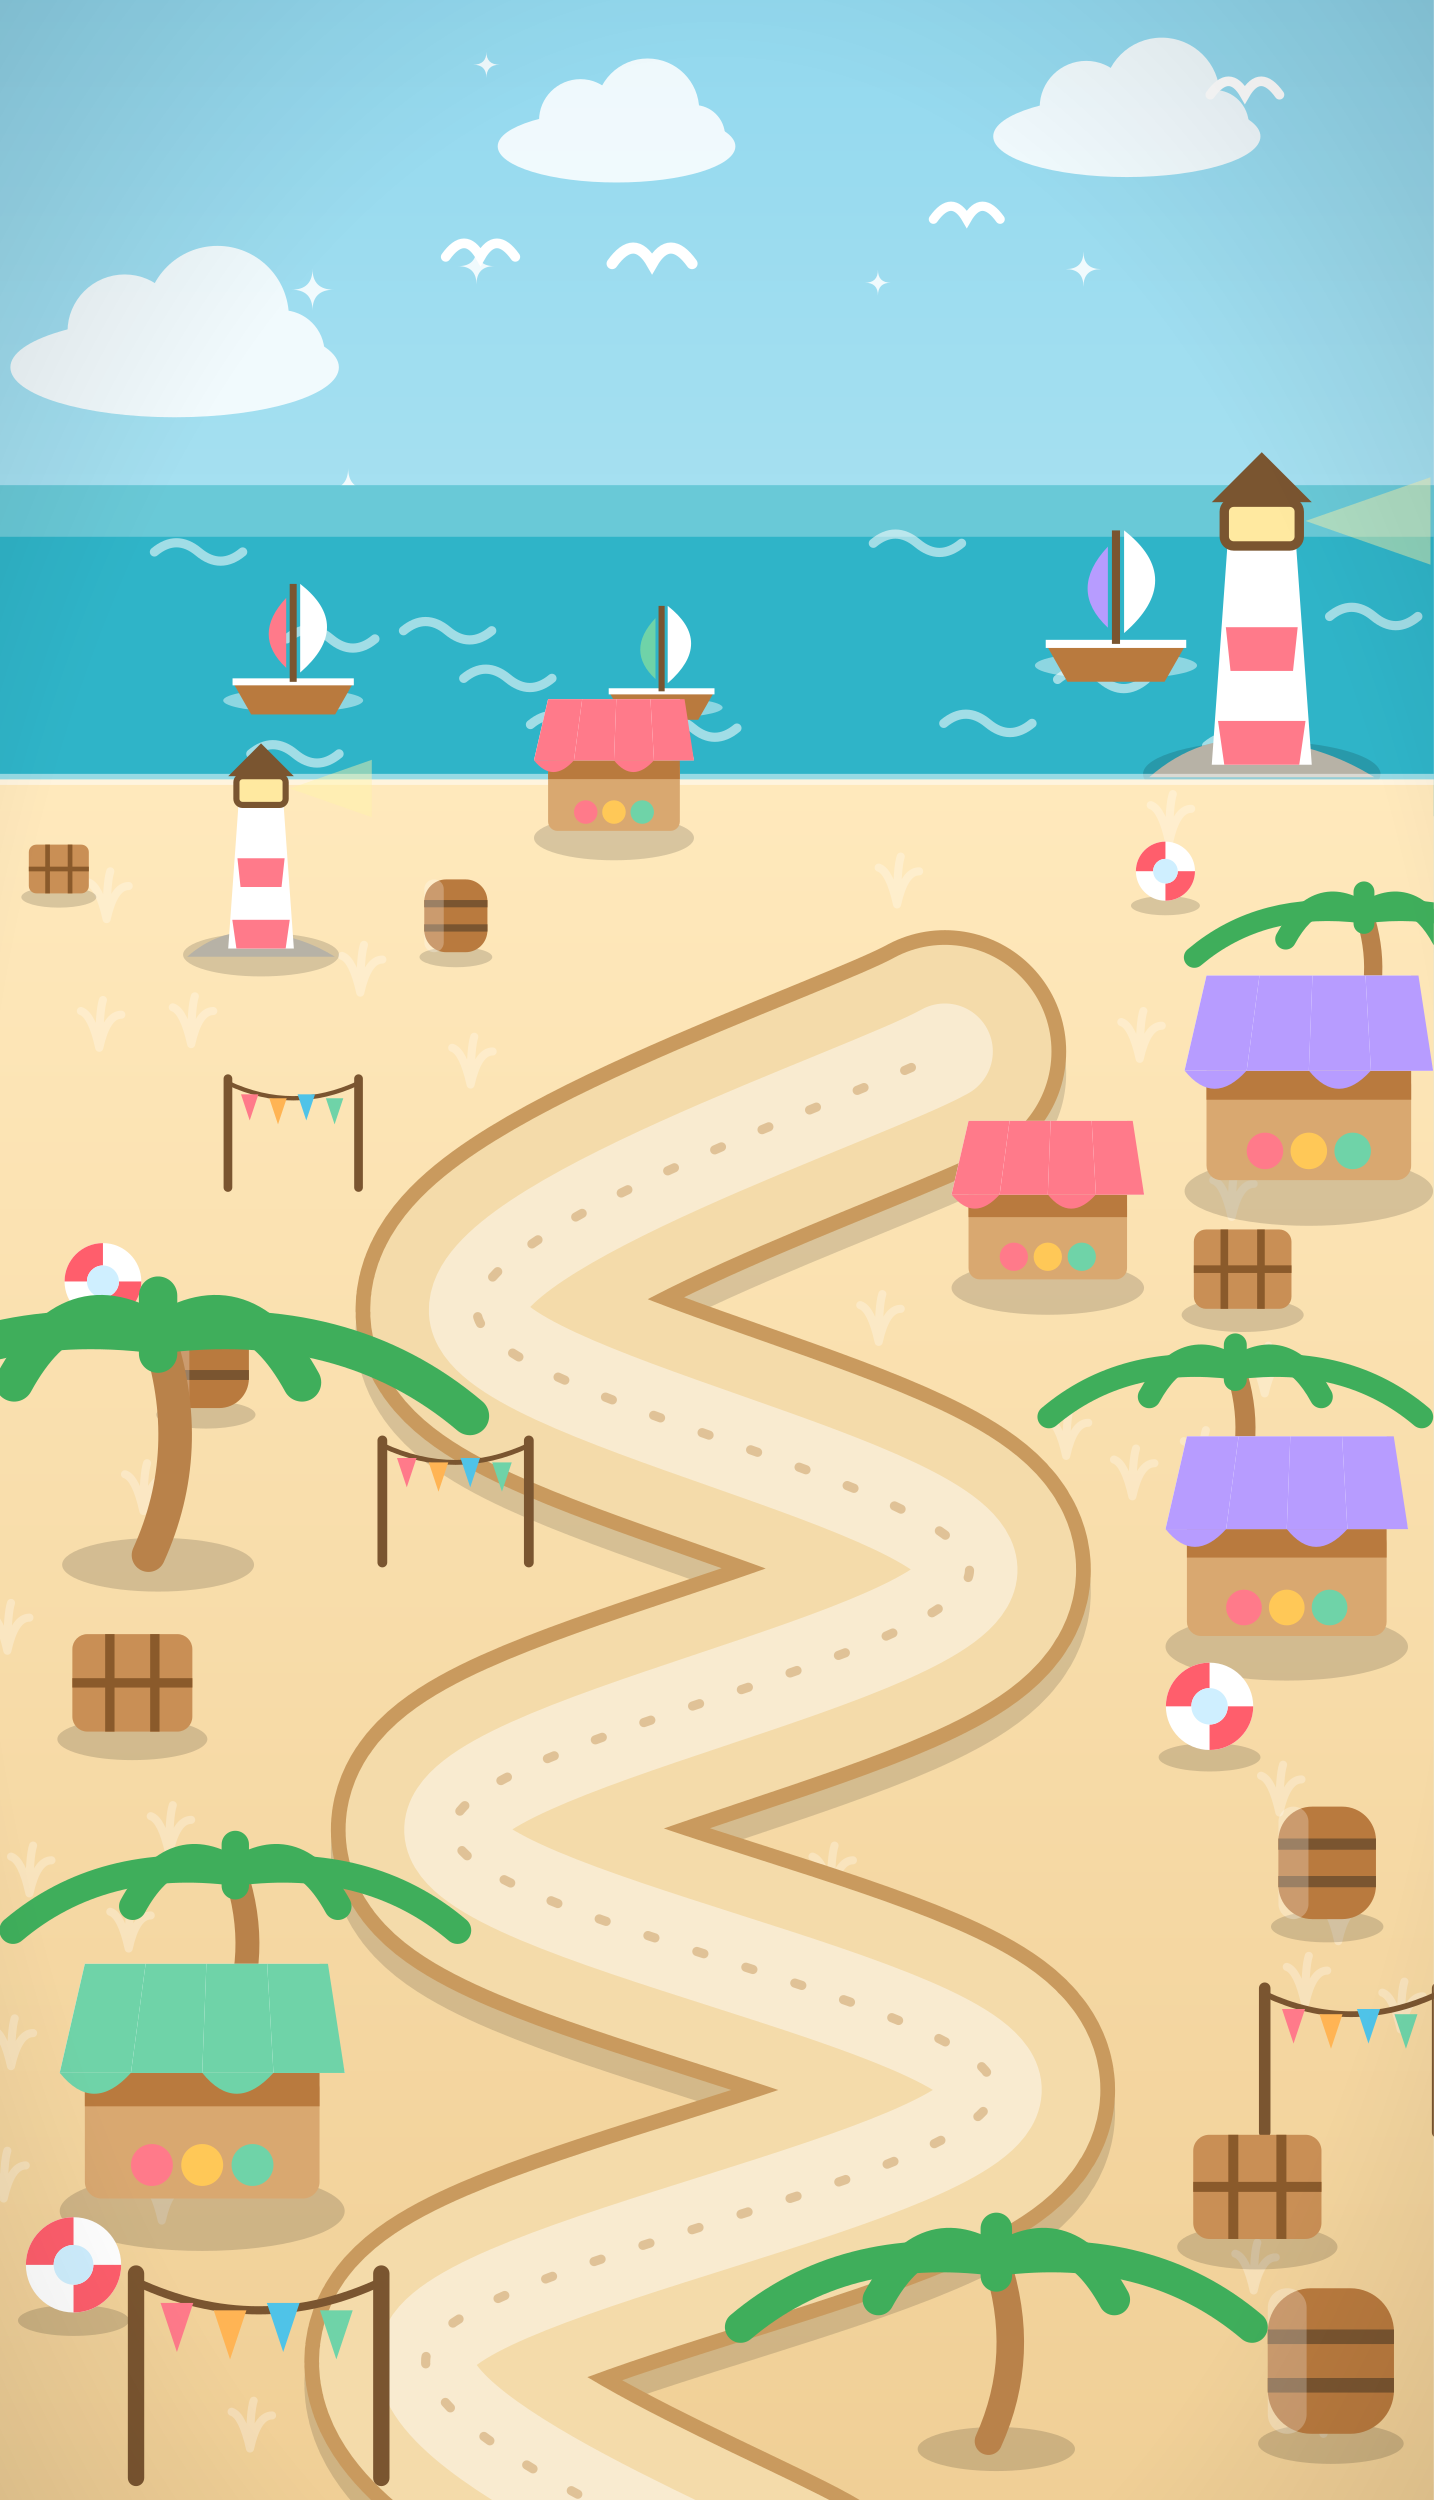
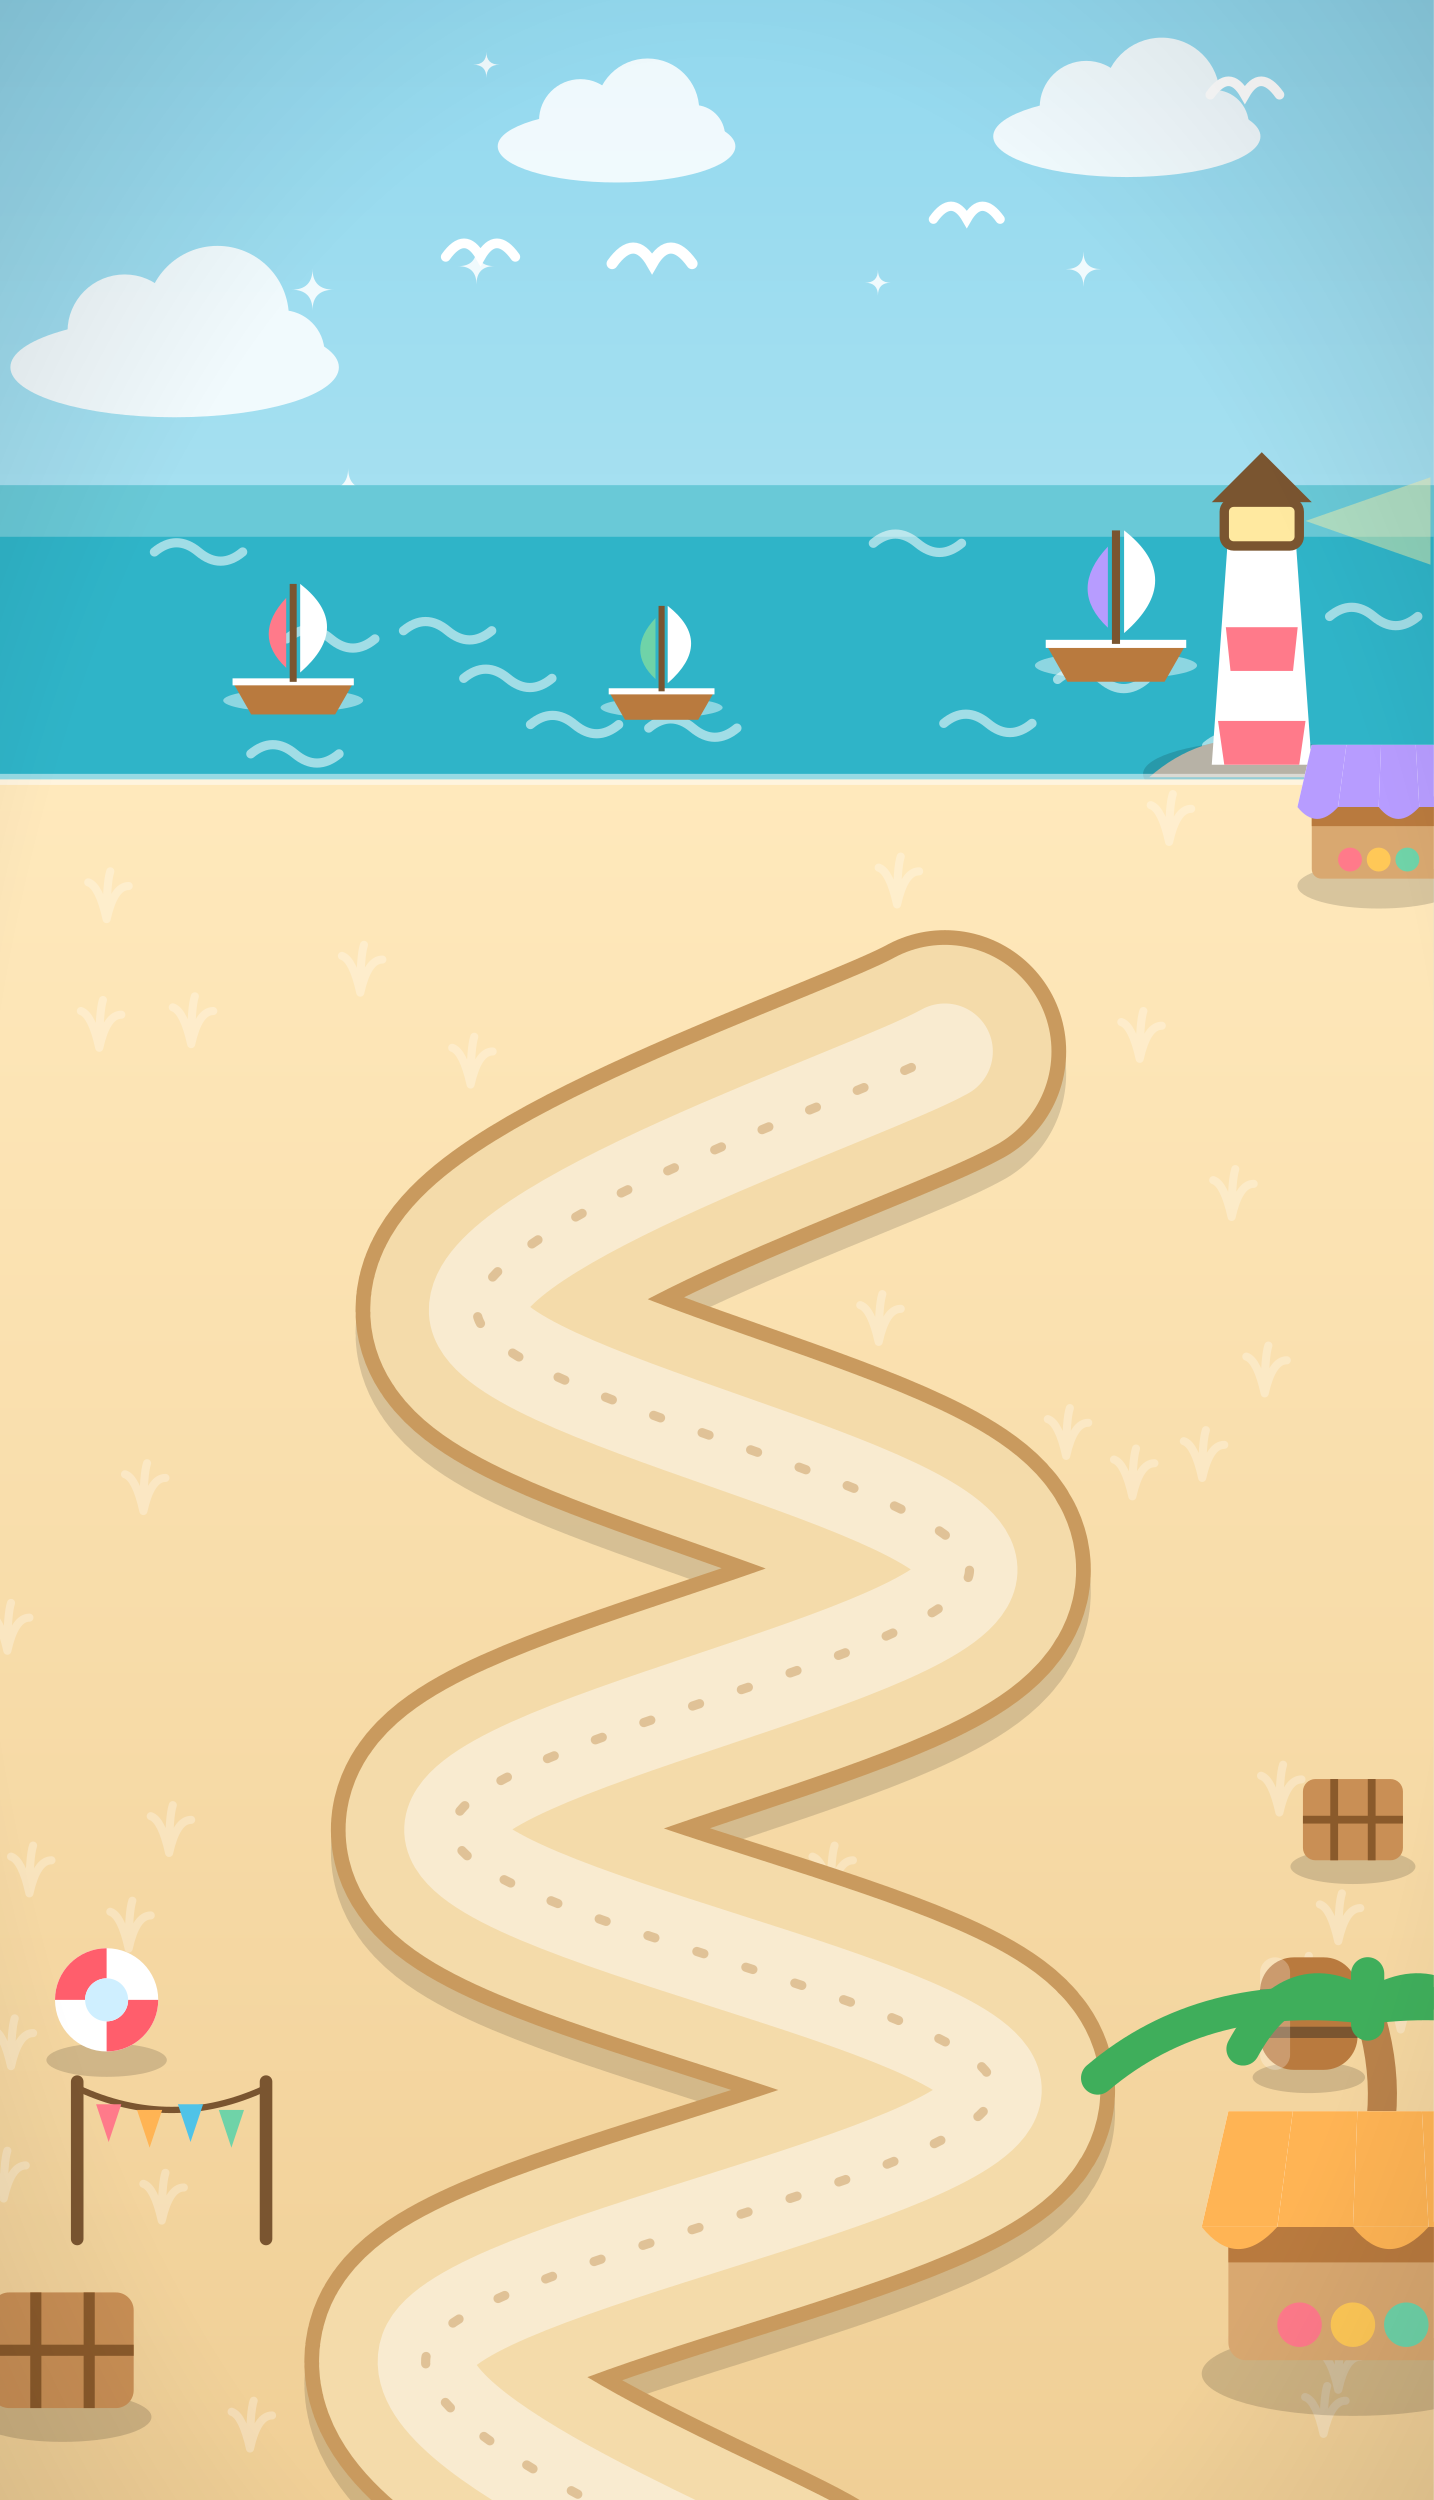
<svg xmlns="http://www.w3.org/2000/svg" viewBox="0 0 390 680" preserveAspectRatio="xMidYMid slice" role="img" aria-label="Vịnh Từ lớp 3">
  <defs>
    <linearGradient id="sk" x1="0" y1="0" x2="0" y2="1">
      <stop offset="0" stop-color="#92D8EE" />
      <stop offset="1" stop-color="#F2FFFB" />
    </linearGradient>
    <linearGradient id="gr" x1="0" y1="0" x2="0" y2="1">
      <stop offset="0" stop-color="#FFE9BC" />
      <stop offset="1" stop-color="#F0CF96" />
    </linearGradient>
    <radialGradient id="vg" cx=".5" cy=".55" r=".8">
      <stop offset=".65" stop-color="#000" stop-opacity="0" />
      <stop offset="1" stop-color="#000" stop-opacity=".16" />
    </radialGradient>
  </defs>
  <rect width="390" height="680" fill="url(#sk)" />
  <g transform="translate(47.5 99.9) scale(0.9712292)" opacity="0.85">
    <ellipse cx="0" cy="0" rx="46" ry="14" fill="#fff" />
    <circle cx="-14" cy="-10" r="16" fill="#fff" />
    <circle cx="12" cy="-14" r="20" fill="#fff" />
    <circle cx="30" cy="-4" r="12" fill="#fff" />
  </g>
  <g transform="translate(167.7 39.8) scale(0.7026971)" opacity="0.85">
    <ellipse cx="0" cy="0" rx="46" ry="14" fill="#fff" />
    <circle cx="-14" cy="-10" r="16" fill="#fff" />
    <circle cx="12" cy="-14" r="20" fill="#fff" />
    <circle cx="30" cy="-4" r="12" fill="#fff" />
  </g>
  <g transform="translate(306.5 37.1) scale(0.7900583)" opacity="0.85">
    <ellipse cx="0" cy="0" rx="46" ry="14" fill="#fff" />
    <circle cx="-14" cy="-10" r="16" fill="#fff" />
    <circle cx="12" cy="-14" r="20" fill="#fff" />
    <circle cx="30" cy="-4" r="12" fill="#fff" />
  </g>
-   <path d="M85 73.1Q85 78.8 90.8 78.8Q85 78.8 85 84.5Q85 78.8 79.3 78.8Q85 78.8 85 73.1z" fill="#fff" opacity=".85" />
-   <path d="M238.8 73.4Q238.8 76.9 242.3 76.9Q238.8 76.9 238.8 80.4Q238.8 76.9 235.3 76.9Q238.8 76.9 238.8 73.4z" fill="#fff" opacity=".85" />
-   <path d="M294.7 68.4Q294.7 73.2 299.5 73.2Q294.7 73.2 294.7 78Q294.7 73.2 289.9 73.2Q294.7 73.2 294.7 68.4z" fill="#fff" opacity=".85" />
-   <path d="M129.6 67.5Q129.6 72.4 134.5 72.4Q129.6 72.4 129.6 77.4Q129.6 72.4 124.6 72.4Q129.6 72.4 129.6 67.5z" fill="#fff" opacity=".85" />
-   <path d="M94.7 127.3Q94.7 133.1 100.5 133.1Q94.7 133.1 94.7 138.9Q94.7 133.1 88.9 133.1Q94.7 133.1 94.7 127.3z" fill="#fff" opacity=".85" />
-   <path d="M132.3 14.1Q132.3 17.6 135.9 17.6Q132.3 17.6 132.3 21.2Q132.3 17.6 128.7 17.6Q132.3 17.6 132.3 14.1z" fill="#fff" opacity=".85" />
+   <path d="M85 73.1 Q85 78.8 90.8 78.8 Q85 78.8 85 84.5Q85 78.8 79.3 78.8Q85 78.8 85 73.1z" fill="#fff" opacity=".85" />
+   <path d="M238.8 73.4 Q238.8 76.9 242.3 76.9 Q238.8 76.9 238.8 80.4Q238.8 76.9 235.3 76.9Q238.8 76.9 238.8 73.4z" fill="#fff" opacity=".85" />
+   <path d="M294.7 68.4 Q294.7 73.2 299.5 73.2 Q294.7 73.2 294.7 78Q294.7 73.2 289.9 73.2Q294.7 73.2 294.7 68.4z" fill="#fff" opacity=".85" />
+   <path d="M129.6 67.5 Q129.6 72.4 134.5 72.4 Q129.6 72.4 129.6 77.4Q129.6 72.4 124.6 72.4Q129.6 72.4 129.6 67.5z" fill="#fff" opacity=".85" />
+   <path d="M94.7 127.3 Q94.7 133.1 100.5 133.1 Q94.7 133.1 94.7 138.9Q94.7 133.1 88.9 133.1Q94.7 133.1 94.7 127.3z" fill="#fff" opacity=".85" />
+   <path d="M132.3 14.1 Q132.3 17.6 135.9 17.6 Q132.3 17.6 132.3 21.2Q132.3 17.6 128.7 17.6Q132.3 17.6 132.3 14.1z" fill="#fff" opacity=".85" />
  <path d="M329.19 25.771q5.229-7.321 9.413 0q4.184-7.321 9.413 0" stroke="#fff" stroke-width="2.615" fill="none" stroke-linecap="round" />
  <path d="M121.233 69.869q5.259-7.363 9.467 0q4.207-7.363 9.467 0" stroke="#fff" stroke-width="2.63" fill="none" stroke-linecap="round" />
  <path d="M253.888 59.626q5.042-7.058 9.075 0q4.033-7.058 9.075 0" stroke="#fff" stroke-width="2.521" fill="none" stroke-linecap="round" />
  <path d="M166.494 71.7q6.039-8.455 10.87 0q4.831-8.455 10.87 0" stroke="#fff" stroke-width="3.019" fill="none" stroke-linecap="round" />
  <rect y="132" width="390" height="90" fill="#2FB4C8" />
  <rect y="132" width="390" height="14" fill="#fff" opacity=".28" />
  <path d="M256.709 196.757q6-5 12 0t12 0" stroke="#fff" stroke-opacity=".55" stroke-width="2.500" fill="none" stroke-linecap="round" />
  <path d="M328.182 202.852q6-5 12 0t12 0" stroke="#fff" stroke-opacity=".55" stroke-width="2.500" fill="none" stroke-linecap="round" />
  <path d="M42.002 150.133q6-5 12 0t12 0" stroke="#fff" stroke-opacity=".55" stroke-width="2.500" fill="none" stroke-linecap="round" />
  <path d="M237.546 147.769q6-5 12 0t12 0" stroke="#fff" stroke-opacity=".55" stroke-width="2.500" fill="none" stroke-linecap="round" />
  <path d="M176.445 198.037q6-5 12 0t12 0" stroke="#fff" stroke-opacity=".55" stroke-width="2.500" fill="none" stroke-linecap="round" />
  <path d="M144.283 197.083q6-5 12 0t12 0" stroke="#fff" stroke-opacity=".55" stroke-width="2.500" fill="none" stroke-linecap="round" />
  <path d="M77.978 173.782q6-5 12 0t12 0" stroke="#fff" stroke-opacity=".55" stroke-width="2.500" fill="none" stroke-linecap="round" />
  <path d="M68.221 205.051q6-5 12 0t12 0" stroke="#fff" stroke-opacity=".55" stroke-width="2.500" fill="none" stroke-linecap="round" />
  <path d="M109.745 171.56q6-5 12 0t12 0" stroke="#fff" stroke-opacity=".55" stroke-width="2.500" fill="none" stroke-linecap="round" />
  <path d="M287.659 184.806q6-5 12 0t12 0" stroke="#fff" stroke-opacity=".55" stroke-width="2.500" fill="none" stroke-linecap="round" />
  <path d="M126.132 184.512q6-5 12 0t12 0" stroke="#fff" stroke-opacity=".55" stroke-width="2.500" fill="none" stroke-linecap="round" />
  <path d="M361.652 167.683q6-5 12 0t12 0" stroke="#fff" stroke-opacity=".55" stroke-width="2.500" fill="none" stroke-linecap="round" />
  <g transform="translate(79.74646 186.7296) scale(0.6343013)">
    <ellipse cx="0" cy="6" rx="30" ry="5" fill="#fff" opacity=".45" />
    <path d="M-26-2h52l-8 14h-36z" fill="#B97A3E" />
    <path d="M-26-2h52" stroke="#fff" stroke-width="3" />
    <rect x="-1.500" y="-44" width="3" height="42" fill="#7A5530" />
    <path d="M3-44Q26-26 3-6z" fill="#fff" />
    <path d="M-3-38Q-18-22-3-8z" fill="#FF7A8A" />
  </g>
  <g transform="translate(179.955 189.1465) scale(0.5533297)">
    <ellipse cx="0" cy="6" rx="30" ry="5" fill="#fff" opacity=".45" />
    <path d="M-26-2h52l-8 14h-36z" fill="#B97A3E" />
    <path d="M-26-2h52" stroke="#fff" stroke-width="3" />
    <rect x="-1.500" y="-44" width="3" height="42" fill="#7A5530" />
    <path d="M3-44Q26-26 3-6z" fill="#fff" />
    <path d="M-3-38Q-18-22-3-8z" fill="#6FD3A8" />
  </g>
  <g transform="translate(303.5463 176.6074) scale(0.7348819)">
    <ellipse cx="0" cy="6" rx="30" ry="5" fill="#fff" opacity=".45" />
    <path d="M-26-2h52l-8 14h-36z" fill="#B97A3E" />
    <path d="M-26-2h52" stroke="#fff" stroke-width="3" />
    <rect x="-1.500" y="-44" width="3" height="42" fill="#7A5530" />
    <path d="M3-44Q26-26 3-6z" fill="#fff" />
    <path d="M-3-38Q-18-22-3-8z" fill="#B79CFF" />
  </g>
  <g transform="translate(343.2 208) scale(0.85)">
    <ellipse cx="0" cy="3" rx="38" ry="10.6" fill="#000" opacity=".15" />
    <path d="M-36 4Q-20-10 0-8T36 4z" fill="#B7B2A6" />
    <path d="M-16 0L-11-70h22L16 0z" fill="#fff" />
    <path d="M-14-14h28l-2 14h-24zM-11.500-44h23l-1.500 14h-20z" fill="#FF7A8A" />
    <rect x="-12" y="-84" width="24" height="14" rx="3" fill="#FFE9A0" stroke="#7A5530" stroke-width="3" />
    <path d="M-16-84h32l-16-16z" fill="#7A5530" />
    <path d="M14-78l40-14v28z" fill="#FFF3A8" opacity=".45" />
  </g>
  <rect y="212" width="390" height="468" fill="url(#gr)" />
  <path d="M0 212h390" stroke="#fff" stroke-opacity=".5" stroke-width="3" />
  <path d="M39 411q-2-9-5-10M39 411q0-10 1-13M39 411q2-9 6-9" stroke="#fff" stroke-opacity=".28" stroke-width="2.200" stroke-linecap="round" fill="none" />
  <path d="M1 598q-2-9-5-10M1 598q0-10 1-13M1 598q2-9 6-9" stroke="#fff" stroke-opacity=".28" stroke-width="2.200" stroke-linecap="round" fill="none" />
  <path d="M318 229q-2-9-5-10M318 229q0-10 1-13M318 229q2-9 6-9" stroke="#fff" stroke-opacity=".28" stroke-width="2.200" stroke-linecap="round" fill="none" />
  <path d="M344 379q-2-9-5-10M344 379q0-10 1-13M344 379q2-9 6-9" stroke="#fff" stroke-opacity=".28" stroke-width="2.200" stroke-linecap="round" fill="none" />
  <path d="M120 537q-2-9-5-10M120 537q0-10 1-13M120 537q2-9 6-9" stroke="#fff" stroke-opacity=".28" stroke-width="2.200" stroke-linecap="round" fill="none" />
  <path d="M381 552q-2-9-5-10M381 552q0-10 1-13M381 552q2-9 6-9" stroke="#fff" stroke-opacity=".28" stroke-width="2.200" stroke-linecap="round" fill="none" />
  <path d="M232 539q-2-9-5-10M232 539q0-10 1-13M232 539q2-9 6-9" stroke="#fff" stroke-opacity=".28" stroke-width="2.200" stroke-linecap="round" fill="none" />
  <path d="M308 407q-2-9-5-10M308 407q0-10 1-13M308 407q2-9 6-9" stroke="#fff" stroke-opacity=".28" stroke-width="2.200" stroke-linecap="round" fill="none" />
  <path d="M29 250q-2-9-5-10M29 250q0-10 1-13M29 250q2-9 6-9" stroke="#fff" stroke-opacity=".28" stroke-width="2.200" stroke-linecap="round" fill="none" />
  <path d="M27 285q-2-9-5-10M27 285q0-10 1-13M27 285q2-9 6-9" stroke="#fff" stroke-opacity=".28" stroke-width="2.200" stroke-linecap="round" fill="none" />
  <path d="M348 493q-2-9-5-10M348 493q0-10 1-13M348 493q2-9 6-9" stroke="#fff" stroke-opacity=".28" stroke-width="2.200" stroke-linecap="round" fill="none" />
  <path d="M35 530q-2-9-5-10M35 530q0-10 1-13M35 530q2-9 6-9" stroke="#fff" stroke-opacity=".28" stroke-width="2.200" stroke-linecap="round" fill="none" />
  <path d="M231 283q-2-9-5-10M231 283q0-10 1-13M231 283q2-9 6-9" stroke="#fff" stroke-opacity=".28" stroke-width="2.200" stroke-linecap="round" fill="none" />
  <path d="M190 637q-2-9-5-10M190 637q0-10 1-13M190 637q2-9 6-9" stroke="#fff" stroke-opacity=".28" stroke-width="2.200" stroke-linecap="round" fill="none" />
  <path d="M327 402q-2-9-5-10M327 402q0-10 1-13M327 402q2-9 6-9" stroke="#fff" stroke-opacity=".28" stroke-width="2.200" stroke-linecap="round" fill="none" />
  <path d="M46 504q-2-9-5-10M46 504q0-10 1-13M46 504q2-9 6-9" stroke="#fff" stroke-opacity=".28" stroke-width="2.200" stroke-linecap="round" fill="none" />
  <path d="M335 331q-2-9-5-10M335 331q0-10 1-13M335 331q2-9 6-9" stroke="#fff" stroke-opacity=".28" stroke-width="2.200" stroke-linecap="round" fill="none" />
  <path d="M128 295q-2-9-5-10M128 295q0-10 1-13M128 295q2-9 6-9" stroke="#fff" stroke-opacity=".28" stroke-width="2.200" stroke-linecap="round" fill="none" />
  <path d="M341 623q-2-9-5-10M341 623q0-10 1-13M341 623q2-9 6-9" stroke="#fff" stroke-opacity=".28" stroke-width="2.200" stroke-linecap="round" fill="none" />
  <path d="M8 515q-2-9-5-10M8 515q0-10 1-13M8 515q2-9 6-9" stroke="#fff" stroke-opacity=".28" stroke-width="2.200" stroke-linecap="round" fill="none" />
  <path d="M143 679q-2-9-5-10M143 679q0-10 1-13M143 679q2-9 6-9" stroke="#fff" stroke-opacity=".28" stroke-width="2.200" stroke-linecap="round" fill="none" />
  <path d="M3 562q-2-9-5-10M3 562q0-10 1-13M3 562q2-9 6-9" stroke="#fff" stroke-opacity=".28" stroke-width="2.200" stroke-linecap="round" fill="none" />
  <path d="M44 604q-2-9-5-10M44 604q0-10 1-13M44 604q2-9 6-9" stroke="#fff" stroke-opacity=".28" stroke-width="2.200" stroke-linecap="round" fill="none" />
  <path d="M158 338q-2-9-5-10M158 338q0-10 1-13M158 338q2-9 6-9" stroke="#fff" stroke-opacity=".28" stroke-width="2.200" stroke-linecap="round" fill="none" />
  <path d="M364 650q-2-9-5-10M364 650q0-10 1-13M364 650q2-9 6-9" stroke="#fff" stroke-opacity=".28" stroke-width="2.200" stroke-linecap="round" fill="none" />
  <path d="M360 662q-2-9-5-10M360 662q0-10 1-13M360 662q2-9 6-9" stroke="#fff" stroke-opacity=".28" stroke-width="2.200" stroke-linecap="round" fill="none" />
  <path d="M244 246q-2-9-5-10M244 246q0-10 1-13M244 246q2-9 6-9" stroke="#fff" stroke-opacity=".28" stroke-width="2.200" stroke-linecap="round" fill="none" />
  <path d="M68 666q-2-9-5-10M68 666q0-10 1-13M68 666q2-9 6-9" stroke="#fff" stroke-opacity=".28" stroke-width="2.200" stroke-linecap="round" fill="none" />
  <path d="M146 321q-2-9-5-10M146 321q0-10 1-13M146 321q2-9 6-9" stroke="#fff" stroke-opacity=".28" stroke-width="2.200" stroke-linecap="round" fill="none" />
  <path d="M52 284q-2-9-5-10M52 284q0-10 1-13M52 284q2-9 6-9" stroke="#fff" stroke-opacity=".28" stroke-width="2.200" stroke-linecap="round" fill="none" />
  <path d="M290 396q-2-9-5-10M290 396q0-10 1-13M290 396q2-9 6-9" stroke="#fff" stroke-opacity=".28" stroke-width="2.200" stroke-linecap="round" fill="none" />
  <path d="M171 518q-2-9-5-10M171 518q0-10 1-13M171 518q2-9 6-9" stroke="#fff" stroke-opacity=".28" stroke-width="2.200" stroke-linecap="round" fill="none" />
  <path d="M355 545q-2-9-5-10M355 545q0-10 1-13M355 545q2-9 6-9" stroke="#fff" stroke-opacity=".28" stroke-width="2.200" stroke-linecap="round" fill="none" />
  <path d="M104 521q-2-9-5-10M104 521q0-10 1-13M104 521q2-9 6-9" stroke="#fff" stroke-opacity=".28" stroke-width="2.200" stroke-linecap="round" fill="none" />
  <path d="M364 528q-2-9-5-10M364 528q0-10 1-13M364 528q2-9 6-9" stroke="#fff" stroke-opacity=".28" stroke-width="2.200" stroke-linecap="round" fill="none" />
  <path d="M226 515q-2-9-5-10M226 515q0-10 1-13M226 515q2-9 6-9" stroke="#fff" stroke-opacity=".28" stroke-width="2.200" stroke-linecap="round" fill="none" />
  <path d="M310 288q-2-9-5-10M310 288q0-10 1-13M310 288q2-9 6-9" stroke="#fff" stroke-opacity=".28" stroke-width="2.200" stroke-linecap="round" fill="none" />
  <path d="M98 270q-2-9-5-10M98 270q0-10 1-13M98 270q2-9 6-9" stroke="#fff" stroke-opacity=".28" stroke-width="2.200" stroke-linecap="round" fill="none" />
  <path d="M2 449q-2-9-5-10M2 449q0-10 1-13M2 449q2-9 6-9" stroke="#fff" stroke-opacity=".28" stroke-width="2.200" stroke-linecap="round" fill="none" />
  <path d="M239 365q-2-9-5-10M239 365q0-10 1-13M239 365q2-9 6-9" stroke="#fff" stroke-opacity=".28" stroke-width="2.200" stroke-linecap="round" fill="none" />
  <path d="M219.6 710C202.4 698.2 107.9 662.9 116.3 639.3C124.8 615.8 269.2 592.2 270.3 568.7C271.4 545.1 124.1 521.6 123 498C121.9 474.4 262.6 450.9 263.7 427.3C264.8 403.8 130.8 380.2 129.7 356.7C128.6 333.1 235.8 297.8 257 286" fill="none" stroke="#000" stroke-opacity=".14" stroke-width="66" stroke-linecap="round" transform="translate(0 6)" />
  <path d="M219.6 710C202.4 698.2 107.9 662.9 116.3 639.3C124.8 615.8 269.2 592.2 270.3 568.7C271.4 545.1 124.1 521.6 123 498C121.9 474.4 262.6 450.9 263.7 427.3C264.8 403.8 130.8 380.2 129.7 356.7C128.6 333.1 235.8 297.8 257 286" fill="none" stroke="#C99A5E" stroke-width="66" stroke-linecap="round" stroke-linejoin="round" />
  <path d="M219.6 710C202.4 698.2 107.9 662.9 116.3 639.3C124.8 615.8 269.2 592.2 270.3 568.7C271.4 545.1 124.1 521.6 123 498C121.9 474.4 262.6 450.9 263.7 427.3C264.8 403.8 130.8 380.2 129.7 356.7C128.6 333.1 235.8 297.8 257 286" fill="none" stroke="#F4DBAA" stroke-width="58" stroke-linecap="round" stroke-linejoin="round" />
  <path d="M219.6 710C202.4 698.2 107.9 662.9 116.3 639.3C124.8 615.8 269.2 592.2 270.3 568.7C271.4 545.1 124.1 521.6 123 498C121.9 474.4 262.6 450.9 263.7 427.3C264.8 403.8 130.8 380.2 129.7 356.7C128.6 333.1 235.8 297.8 257 286" fill="none" stroke="#fff" stroke-opacity=".45" stroke-width="26.1" stroke-linecap="round" stroke-linejoin="round" />
  <path d="M219.6 710C202.4 698.2 107.9 662.9 116.3 639.3C124.8 615.8 269.2 592.2 270.3 568.7C271.4 545.1 124.1 521.6 123 498C121.9 474.4 262.6 450.9 263.7 427.3C264.8 403.8 130.8 380.2 129.7 356.7C128.6 333.1 235.8 297.8 257 286" fill="none" stroke="#C99A5E" stroke-opacity=".5" stroke-width="2.5" stroke-dasharray="2 12" stroke-linecap="round" />
-   <g transform="translate(167 226) scale(0.64)">
-     <ellipse cx="0" cy="3" rx="34" ry="9.5" fill="#000" opacity=".15" />
-     <rect x="-28" y="-30" width="56" height="30" rx="4" fill="#D9A870" />
-     <rect x="-28" y="-30" width="56" height="8" fill="#B97A3E" />
-     <path d="M-34-30l6-26h56l6 26z" fill="#fff" />
-     <path d="M-34 -30L-28 -56h14.500L-17 -30z" fill="#FF7A8A" />
-     <path d="M-17 -30L-13.5 -56h14.500L0 -30z" fill="#FF7A8A" />
-     <path d="M0 -30L1 -56h14.500L17 -30z" fill="#FF7A8A" />
-     <path d="M17 -30L15.5 -56h14.500L34 -30z" fill="#FF7A8A" />
-     <path d="M-34-30q8 10 17 0t17 0t17 0t17 0" fill="#FF7A8A" />
-     <circle cx="-12" cy="-8" r="5" fill="#FF7A8A" />
-     <circle cx="0" cy="-8" r="5" fill="#FFC857" />
-     <circle cx="12" cy="-8" r="5" fill="#6FD3A8" />
-   </g>
-   <g transform="translate(16 243) scale(0.51)">
-     <ellipse cx="0" cy="2" rx="20" ry="5.6" fill="#000" opacity=".15" />
-     <rect x="-16" y="-26" width="32" height="26" rx="4" fill="#C98F55" />
-     <path d="M-16-13h32M-6-26v26M6-26v26" stroke="#8A5A2B" stroke-width="2.500" />
-   </g>
-   <g transform="translate(317 245) scale(0.67)">
-     <ellipse cx="0" cy="2" rx="14" ry="3.9" fill="#000" opacity=".15" />
-     <circle cx="0" cy="-12" r="12" fill="#fff" />
-     <path d="M-12-12a12 12 0 0112-12v7a5 5 0 00-5 5zM12-12a12 12 0 01-12 12v-7a5 5 0 005-5z" fill="#FF5E6C" />
-     <circle cx="0" cy="-12" r="5" fill="#CFEFFF" />
-   </g>
-   <g transform="translate(71 258) scale(0.558)">
-     <ellipse cx="0" cy="3" rx="38" ry="10.6" fill="#000" opacity=".15" />
-     <path d="M-36 4Q-20-10 0-8T36 4z" fill="#B7B2A6" />
-     <path d="M-16 0L-11-70h22L16 0z" fill="#fff" />
-     <path d="M-14-14h28l-2 14h-24zM-11.500-44h23l-1.500 14h-20z" fill="#FF7A8A" />
-     <rect x="-12" y="-84" width="24" height="14" rx="3" fill="#FFE9A0" stroke="#7A5530" stroke-width="3" />
-     <path d="M-16-84h32l-16-16z" fill="#7A5530" />
-     <path d="M14-78l40-14v28z" fill="#FFF3A8" opacity=".45" />
-   </g>
-   <g transform="translate(124 259) scale(0.66)">
-     <ellipse cx="0" cy="2" rx="15" ry="4.2" fill="#000" opacity=".15" />
-     <rect x="-13" y="-30" width="26" height="30" rx="9" fill="#B97A3E" />
-     <path d="M-13-20h26M-13-10h26" stroke="#7A5530" stroke-width="3" />
-     <rect x="-13" y="-30" width="8" height="30" rx="4" fill="#fff" opacity=".25" />
-   </g>
-   <g transform="translate(371 281) scale(0.71)">
-     <ellipse cx="0" cy="2" rx="20" ry="5.6" fill="#000" opacity=".15" />
-     <path d="M-2 0Q8-22 0-46" stroke="#B9824A" stroke-width="7" fill="none" stroke-linecap="round" />
-     <path d="M0-46Q-39-51 -65-29" stroke="#3FAE5B" stroke-width="8" fill="none" stroke-linecap="round" />
-     <path d="M0-46Q-18-58 -30-36" stroke="#3FAE5B" stroke-width="8" fill="none" stroke-linecap="round" />
-     <path d="M0-46Q0-64 0-42" stroke="#3FAE5B" stroke-width="8" fill="none" stroke-linecap="round" />
-     <path d="M0-46Q18-58 30-36" stroke="#3FAE5B" stroke-width="8" fill="none" stroke-linecap="round" />
-     <path d="M0-46Q39-51 65-29" stroke="#3FAE5B" stroke-width="8" fill="none" stroke-linecap="round" />
-   </g>
-   <g transform="translate(356 321) scale(0.994)">
+   <g transform="translate(375 239) scale(0.65)">
    <ellipse cx="0" cy="3" rx="34" ry="9.5" fill="#000" opacity=".15" />
    <rect x="-28" y="-30" width="56" height="30" rx="4" fill="#D9A870" />
    <rect x="-28" y="-30" width="56" height="8" fill="#B97A3E" />
    <path d="M-34-30l6-26h56l6 26z" fill="#fff" />
    <path d="M-34 -30L-28 -56h14.500L-17 -30z" fill="#B79CFF" />
    <path d="M-17 -30L-13.5 -56h14.500L0 -30z" fill="#B79CFF" />
    <path d="M0 -30L1 -56h14.500L17 -30z" fill="#B79CFF" />
    <path d="M17 -30L15.5 -56h14.500L34 -30z" fill="#B79CFF" />
    <path d="M-34-30q8 10 17 0t17 0t17 0t17 0" fill="#B79CFF" />
    <circle cx="-12" cy="-8" r="5" fill="#FF7A8A" />
    <circle cx="0" cy="-8" r="5" fill="#FFC857" />
    <circle cx="12" cy="-8" r="5" fill="#6FD3A8" />
  </g>
-   <g transform="translate(62 323) scale(0.592)">
+   <g transform="translate(368 506) scale(0.85)">
+     <ellipse cx="0" cy="2" rx="20" ry="5.6" fill="#000" opacity=".15" />
+     <rect x="-16" y="-26" width="32" height="26" rx="4" fill="#C98F55" />
+     <path d="M-16-13h32M-6-26v26M6-26v26" stroke="#8A5A2B" stroke-width="2.500" />
+   </g>
+   <g transform="translate(29 558) scale(1.17)">
+     <ellipse cx="0" cy="2" rx="14" ry="3.9" fill="#000" opacity=".15" />
+     <circle cx="0" cy="-12" r="12" fill="#fff" />
+     <path d="M-12-12a12 12 0 0112-12v7a5 5 0 00-5 5zM12-12a12 12 0 01-12 12v-7a5 5 0 005-5z" fill="#FF5E6C" />
+     <circle cx="0" cy="-12" r="5" fill="#CFEFFF" />
+   </g>
+   <g transform="translate(356 563) scale(1.02)">
+     <ellipse cx="0" cy="2" rx="15" ry="4.2" fill="#000" opacity=".15" />
+     <rect x="-13" y="-30" width="26" height="30" rx="9" fill="#B97A3E" />
+     <path d="M-13-20h26M-13-10h26" stroke="#7A5530" stroke-width="3" />
+     <rect x="-13" y="-30" width="8" height="30" rx="4" fill="#fff" opacity=".25" />
+   </g>
+   <g transform="translate(372 598) scale(1.13)">
+     <ellipse cx="0" cy="2" rx="20" ry="5.6" fill="#000" opacity=".15" />
+     <path d="M-2 0Q8-22 0-46" stroke="#B9824A" stroke-width="7" fill="none" stroke-linecap="round" />
+     <path d="M0-46Q-39-51 -65-29" stroke="#3FAE5B" stroke-width="8" fill="none" stroke-linecap="round" />
+     <path d="M0-46Q-18-58 -30-36" stroke="#3FAE5B" stroke-width="8" fill="none" stroke-linecap="round" />
+     <path d="M0-46Q0-64 0-42" stroke="#3FAE5B" stroke-width="8" fill="none" stroke-linecap="round" />
+     <path d="M0-46Q18-58 30-36" stroke="#3FAE5B" stroke-width="8" fill="none" stroke-linecap="round" />
+     <path d="M0-46Q39-51 65-29" stroke="#3FAE5B" stroke-width="8" fill="none" stroke-linecap="round" />
+   </g>
+   <g transform="translate(21 609) scale(0.856)">
    <rect x="-2" y="-52" width="4" height="54" rx="2" fill="#7A5530" />
    <rect x="-2" y="-52" width="4" height="54" rx="2" fill="#7A5530" transform="translate(60 0)" />
    <path d="M0-48Q30-34 60-48" stroke="#7A5530" stroke-width="2" fill="none" />
    <path d="M6 -42.8 l8 0l-4 12z" fill="#FF7A8A" />
    <path d="M19 -41 l8 0l-4 12z" fill="#FFB454" />
    <path d="M32 -42.8 l8 0l-4 12z" fill="#4FC3E8" />
    <path d="M45 -41 l8 0l-4 12z" fill="#6FD3A8" />
  </g>
-   <g transform="translate(285 348) scale(0.77)">
+   <g transform="translate(368 642) scale(1.21)">
    <ellipse cx="0" cy="3" rx="34" ry="9.5" fill="#000" opacity=".15" />
    <rect x="-28" y="-30" width="56" height="30" rx="4" fill="#D9A870" />
    <rect x="-28" y="-30" width="56" height="8" fill="#B97A3E" />
    <path d="M-34-30l6-26h56l6 26z" fill="#fff" />
-     <path d="M-34 -30L-28 -56h14.500L-17 -30z" fill="#FF7A8A" />
-     <path d="M-17 -30L-13.5 -56h14.500L0 -30z" fill="#FF7A8A" />
-     <path d="M0 -30L1 -56h14.500L17 -30z" fill="#FF7A8A" />
-     <path d="M17 -30L15.5 -56h14.500L34 -30z" fill="#FF7A8A" />
-     <path d="M-34-30q8 10 17 0t17 0t17 0t17 0" fill="#FF7A8A" />
+     <path d="M-34 -30L-28 -56h14.500L-17 -30z" fill="#FFB454" />
+     <path d="M-17 -30L-13.5 -56h14.500L0 -30z" fill="#FFB454" />
+     <path d="M0 -30L1 -56h14.500L17 -30z" fill="#FFB454" />
+     <path d="M17 -30L15.5 -56h14.500L34 -30z" fill="#FFB454" />
+     <path d="M-34-30q8 10 17 0t17 0t17 0t17 0" fill="#FFB454" />
    <circle cx="-12" cy="-8" r="5" fill="#FF7A8A" />
    <circle cx="0" cy="-8" r="5" fill="#FFC857" />
    <circle cx="12" cy="-8" r="5" fill="#6FD3A8" />
  </g>
-   <g transform="translate(338 356) scale(0.83)">
+   <g transform="translate(17 655) scale(1.21)">
    <ellipse cx="0" cy="2" rx="20" ry="5.6" fill="#000" opacity=".15" />
    <rect x="-16" y="-26" width="32" height="26" rx="4" fill="#C98F55" />
    <path d="M-16-13h32M-6-26v26M6-26v26" stroke="#8A5A2B" stroke-width="2.500" />
  </g>
-   <g transform="translate(28 359) scale(0.87)">
-     <ellipse cx="0" cy="2" rx="14" ry="3.9" fill="#000" opacity=".15" />
-     <circle cx="0" cy="-12" r="12" fill="#fff" />
-     <path d="M-12-12a12 12 0 0112-12v7a5 5 0 00-5 5zM12-12a12 12 0 01-12 12v-7a5 5 0 005-5z" fill="#FF5E6C" />
-     <circle cx="0" cy="-12" r="5" fill="#CFEFFF" />
-   </g>
-   <g transform="translate(56 383) scale(0.90)">
-     <ellipse cx="0" cy="2" rx="15" ry="4.2" fill="#000" opacity=".15" />
-     <rect x="-13" y="-30" width="26" height="30" rx="9" fill="#B97A3E" />
-     <path d="M-13-20h26M-13-10h26" stroke="#7A5530" stroke-width="3" />
-     <rect x="-13" y="-30" width="8" height="30" rx="4" fill="#fff" opacity=".25" />
-   </g>
-   <g transform="translate(336 408) scale(0.78)">
-     <ellipse cx="0" cy="2" rx="20" ry="5.6" fill="#000" opacity=".15" />
-     <path d="M-2 0Q8-22 0-46" stroke="#B9824A" stroke-width="7" fill="none" stroke-linecap="round" />
-     <path d="M0-46Q-39-51 -65-29" stroke="#3FAE5B" stroke-width="8" fill="none" stroke-linecap="round" />
-     <path d="M0-46Q-18-58 -30-36" stroke="#3FAE5B" stroke-width="8" fill="none" stroke-linecap="round" />
-     <path d="M0-46Q0-64 0-42" stroke="#3FAE5B" stroke-width="8" fill="none" stroke-linecap="round" />
-     <path d="M0-46Q18-58 30-36" stroke="#3FAE5B" stroke-width="8" fill="none" stroke-linecap="round" />
-     <path d="M0-46Q39-51 65-29" stroke="#3FAE5B" stroke-width="8" fill="none" stroke-linecap="round" />
-   </g>
-   <g transform="translate(43 423) scale(1.305)">
-     <ellipse cx="0" cy="2" rx="20" ry="5.6" fill="#000" opacity=".15" />
-     <path d="M-2 0Q8-22 0-46" stroke="#B9824A" stroke-width="7" fill="none" stroke-linecap="round" />
-     <path d="M0-46Q-39-51 -65-29" stroke="#3FAE5B" stroke-width="8" fill="none" stroke-linecap="round" />
-     <path d="M0-46Q-18-58 -30-36" stroke="#3FAE5B" stroke-width="8" fill="none" stroke-linecap="round" />
-     <path d="M0-46Q0-64 0-42" stroke="#3FAE5B" stroke-width="8" fill="none" stroke-linecap="round" />
-     <path d="M0-46Q18-58 30-36" stroke="#3FAE5B" stroke-width="8" fill="none" stroke-linecap="round" />
-     <path d="M0-46Q39-51 65-29" stroke="#3FAE5B" stroke-width="8" fill="none" stroke-linecap="round" />
-   </g>
-   <g transform="translate(104 425) scale(0.664)">
-     <rect x="-2" y="-52" width="4" height="54" rx="2" fill="#7A5530" />
-     <rect x="-2" y="-52" width="4" height="54" rx="2" fill="#7A5530" transform="translate(60 0)" />
-     <path d="M0-48Q30-34 60-48" stroke="#7A5530" stroke-width="2" fill="none" />
-     <path d="M6 -42.8 l8 0l-4 12z" fill="#FF7A8A" />
-     <path d="M19 -41 l8 0l-4 12z" fill="#FFB454" />
-     <path d="M32 -42.8 l8 0l-4 12z" fill="#4FC3E8" />
-     <path d="M45 -41 l8 0l-4 12z" fill="#6FD3A8" />
-   </g>
-   <g transform="translate(350 445) scale(0.97)">
-     <ellipse cx="0" cy="3" rx="34" ry="9.5" fill="#000" opacity=".15" />
-     <rect x="-28" y="-30" width="56" height="30" rx="4" fill="#D9A870" />
-     <rect x="-28" y="-30" width="56" height="8" fill="#B97A3E" />
-     <path d="M-34-30l6-26h56l6 26z" fill="#fff" />
-     <path d="M-34 -30L-28 -56h14.500L-17 -30z" fill="#B79CFF" />
-     <path d="M-17 -30L-13.5 -56h14.500L0 -30z" fill="#B79CFF" />
-     <path d="M0 -30L1 -56h14.500L17 -30z" fill="#B79CFF" />
-     <path d="M17 -30L15.5 -56h14.500L34 -30z" fill="#B79CFF" />
-     <path d="M-34-30q8 10 17 0t17 0t17 0t17 0" fill="#B79CFF" />
-     <circle cx="-12" cy="-8" r="5" fill="#FF7A8A" />
-     <circle cx="0" cy="-8" r="5" fill="#FFC857" />
-     <circle cx="12" cy="-8" r="5" fill="#6FD3A8" />
-   </g>
-   <g transform="translate(36 471) scale(1.02)">
-     <ellipse cx="0" cy="2" rx="20" ry="5.6" fill="#000" opacity=".15" />
-     <rect x="-16" y="-26" width="32" height="26" rx="4" fill="#C98F55" />
-     <path d="M-16-13h32M-6-26v26M6-26v26" stroke="#8A5A2B" stroke-width="2.500" />
-   </g>
-   <g transform="translate(329 476) scale(0.99)">
-     <ellipse cx="0" cy="2" rx="14" ry="3.9" fill="#000" opacity=".15" />
-     <circle cx="0" cy="-12" r="12" fill="#fff" />
-     <path d="M-12-12a12 12 0 0112-12v7a5 5 0 00-5 5zM12-12a12 12 0 01-12 12v-7a5 5 0 005-5z" fill="#FF5E6C" />
-     <circle cx="0" cy="-12" r="5" fill="#CFEFFF" />
-   </g>
-   <g transform="translate(361 522) scale(1.02)">
-     <ellipse cx="0" cy="2" rx="15" ry="4.2" fill="#000" opacity=".15" />
-     <rect x="-13" y="-30" width="26" height="30" rx="9" fill="#B97A3E" />
-     <path d="M-13-20h26M-13-10h26" stroke="#7A5530" stroke-width="3" />
-     <rect x="-13" y="-30" width="8" height="30" rx="4" fill="#fff" opacity=".25" />
-   </g>
-   <g transform="translate(64 552) scale(0.93)">
-     <ellipse cx="0" cy="2" rx="20" ry="5.6" fill="#000" opacity=".15" />
-     <path d="M-2 0Q8-22 0-46" stroke="#B9824A" stroke-width="7" fill="none" stroke-linecap="round" />
-     <path d="M0-46Q-39-51 -65-29" stroke="#3FAE5B" stroke-width="8" fill="none" stroke-linecap="round" />
-     <path d="M0-46Q-18-58 -30-36" stroke="#3FAE5B" stroke-width="8" fill="none" stroke-linecap="round" />
-     <path d="M0-46Q0-64 0-42" stroke="#3FAE5B" stroke-width="8" fill="none" stroke-linecap="round" />
-     <path d="M0-46Q18-58 30-36" stroke="#3FAE5B" stroke-width="8" fill="none" stroke-linecap="round" />
-     <path d="M0-46Q39-51 65-29" stroke="#3FAE5B" stroke-width="8" fill="none" stroke-linecap="round" />
-   </g>
-   <g transform="translate(344 580) scale(0.784)">
-     <rect x="-2" y="-52" width="4" height="54" rx="2" fill="#7A5530" />
-     <rect x="-2" y="-52" width="4" height="54" rx="2" fill="#7A5530" transform="translate(60 0)" />
-     <path d="M0-48Q30-34 60-48" stroke="#7A5530" stroke-width="2" fill="none" />
-     <path d="M6 -42.8 l8 0l-4 12z" fill="#FF7A8A" />
-     <path d="M19 -41 l8 0l-4 12z" fill="#FFB454" />
-     <path d="M32 -42.8 l8 0l-4 12z" fill="#4FC3E8" />
-     <path d="M45 -41 l8 0l-4 12z" fill="#6FD3A8" />
-   </g>
-   <g transform="translate(55 598) scale(1.14)">
-     <ellipse cx="0" cy="3" rx="34" ry="9.5" fill="#000" opacity=".15" />
-     <rect x="-28" y="-30" width="56" height="30" rx="4" fill="#D9A870" />
-     <rect x="-28" y="-30" width="56" height="8" fill="#B97A3E" />
-     <path d="M-34-30l6-26h56l6 26z" fill="#fff" />
-     <path d="M-34 -30L-28 -56h14.500L-17 -30z" fill="#6FD3A8" />
-     <path d="M-17 -30L-13.5 -56h14.500L0 -30z" fill="#6FD3A8" />
-     <path d="M0 -30L1 -56h14.500L17 -30z" fill="#6FD3A8" />
-     <path d="M17 -30L15.5 -56h14.500L34 -30z" fill="#6FD3A8" />
-     <path d="M-34-30q8 10 17 0t17 0t17 0t17 0" fill="#6FD3A8" />
-     <circle cx="-12" cy="-8" r="5" fill="#FF7A8A" />
-     <circle cx="0" cy="-8" r="5" fill="#FFC857" />
-     <circle cx="12" cy="-8" r="5" fill="#6FD3A8" />
-   </g>
-   <g transform="translate(342 609) scale(1.09)">
-     <ellipse cx="0" cy="2" rx="20" ry="5.6" fill="#000" opacity=".15" />
-     <rect x="-16" y="-26" width="32" height="26" rx="4" fill="#C98F55" />
-     <path d="M-16-13h32M-6-26v26M6-26v26" stroke="#8A5A2B" stroke-width="2.500" />
-   </g>
-   <g transform="translate(20 629) scale(1.08)">
-     <ellipse cx="0" cy="2" rx="14" ry="3.9" fill="#000" opacity=".15" />
-     <circle cx="0" cy="-12" r="12" fill="#fff" />
-     <path d="M-12-12a12 12 0 0112-12v7a5 5 0 00-5 5zM12-12a12 12 0 01-12 12v-7a5 5 0 005-5z" fill="#FF5E6C" />
-     <circle cx="0" cy="-12" r="5" fill="#CFEFFF" />
-   </g>
-   <g transform="translate(362 662) scale(1.32)">
-     <ellipse cx="0" cy="2" rx="15" ry="4.2" fill="#000" opacity=".15" />
-     <rect x="-13" y="-30" width="26" height="30" rx="9" fill="#B97A3E" />
-     <path d="M-13-20h26M-13-10h26" stroke="#7A5530" stroke-width="3" />
-     <rect x="-13" y="-30" width="8" height="30" rx="4" fill="#fff" opacity=".25" />
-   </g>
-   <g transform="translate(271 664) scale(1.07)">
-     <ellipse cx="0" cy="2" rx="20" ry="5.6" fill="#000" opacity=".15" />
-     <path d="M-2 0Q8-22 0-46" stroke="#B9824A" stroke-width="7" fill="none" stroke-linecap="round" />
-     <path d="M0-46Q-39-51 -65-29" stroke="#3FAE5B" stroke-width="8" fill="none" stroke-linecap="round" />
-     <path d="M0-46Q-18-58 -30-36" stroke="#3FAE5B" stroke-width="8" fill="none" stroke-linecap="round" />
-     <path d="M0-46Q0-64 0-42" stroke="#3FAE5B" stroke-width="8" fill="none" stroke-linecap="round" />
-     <path d="M0-46Q18-58 30-36" stroke="#3FAE5B" stroke-width="8" fill="none" stroke-linecap="round" />
-     <path d="M0-46Q39-51 65-29" stroke="#3FAE5B" stroke-width="8" fill="none" stroke-linecap="round" />
-   </g>
-   <g transform="translate(37 674) scale(1.112)">
-     <rect x="-2" y="-52" width="4" height="54" rx="2" fill="#7A5530" />
-     <rect x="-2" y="-52" width="4" height="54" rx="2" fill="#7A5530" transform="translate(60 0)" />
-     <path d="M0-48Q30-34 60-48" stroke="#7A5530" stroke-width="2" fill="none" />
-     <path d="M6 -42.8 l8 0l-4 12z" fill="#FF7A8A" />
-     <path d="M19 -41 l8 0l-4 12z" fill="#FFB454" />
-     <path d="M32 -42.8 l8 0l-4 12z" fill="#4FC3E8" />
-     <path d="M45 -41 l8 0l-4 12z" fill="#6FD3A8" />
-   </g>
  <rect width="390" height="680" fill="url(#vg)" />
</svg>
